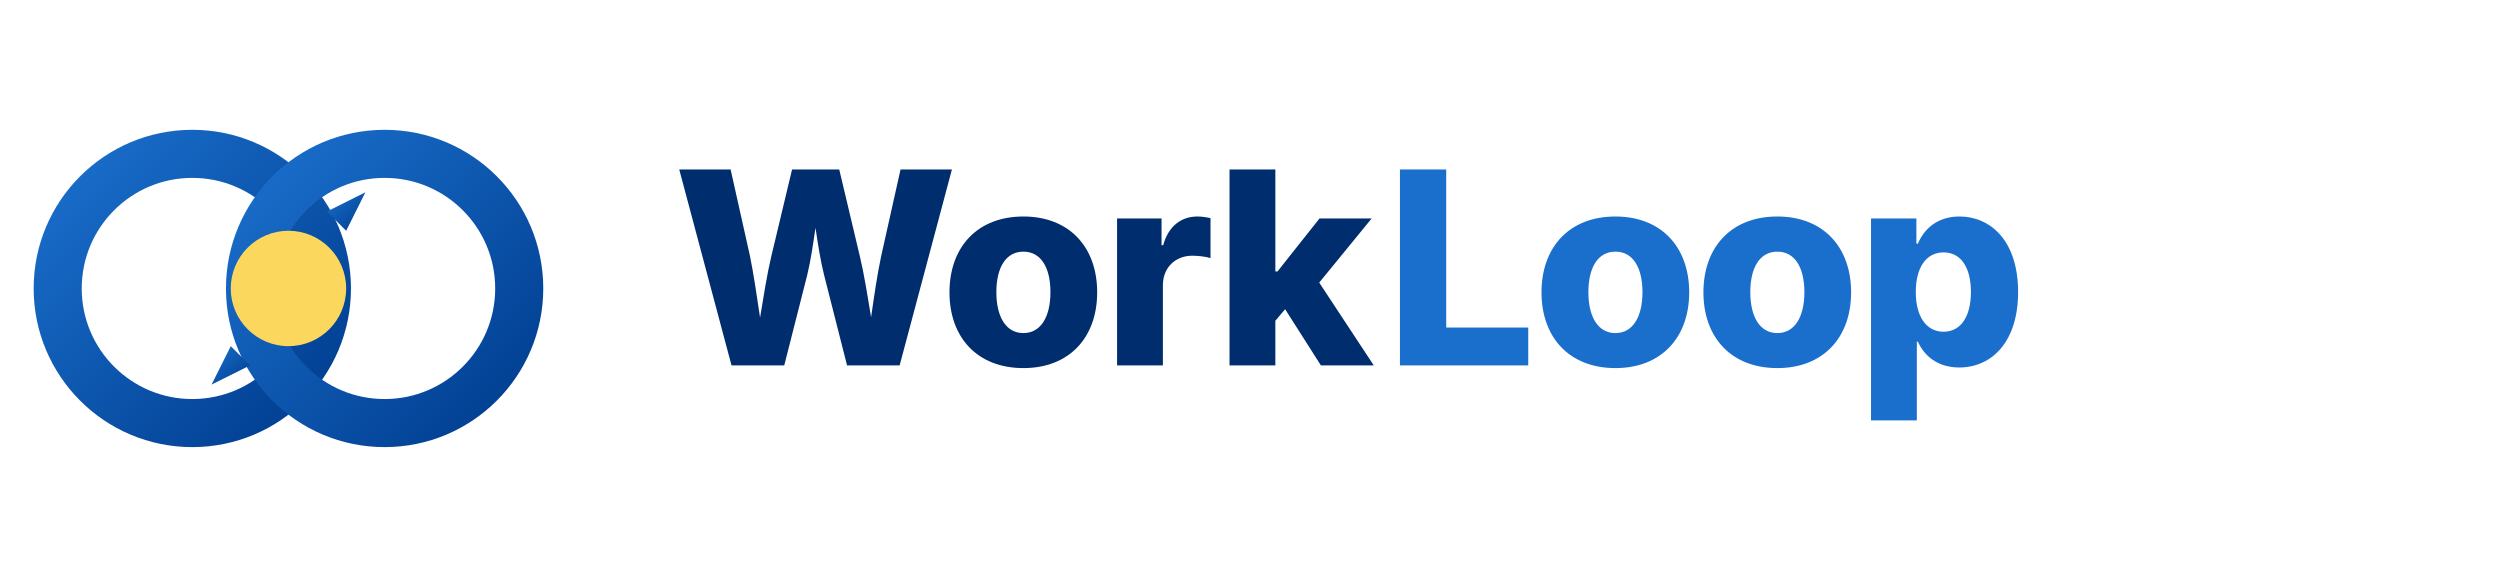
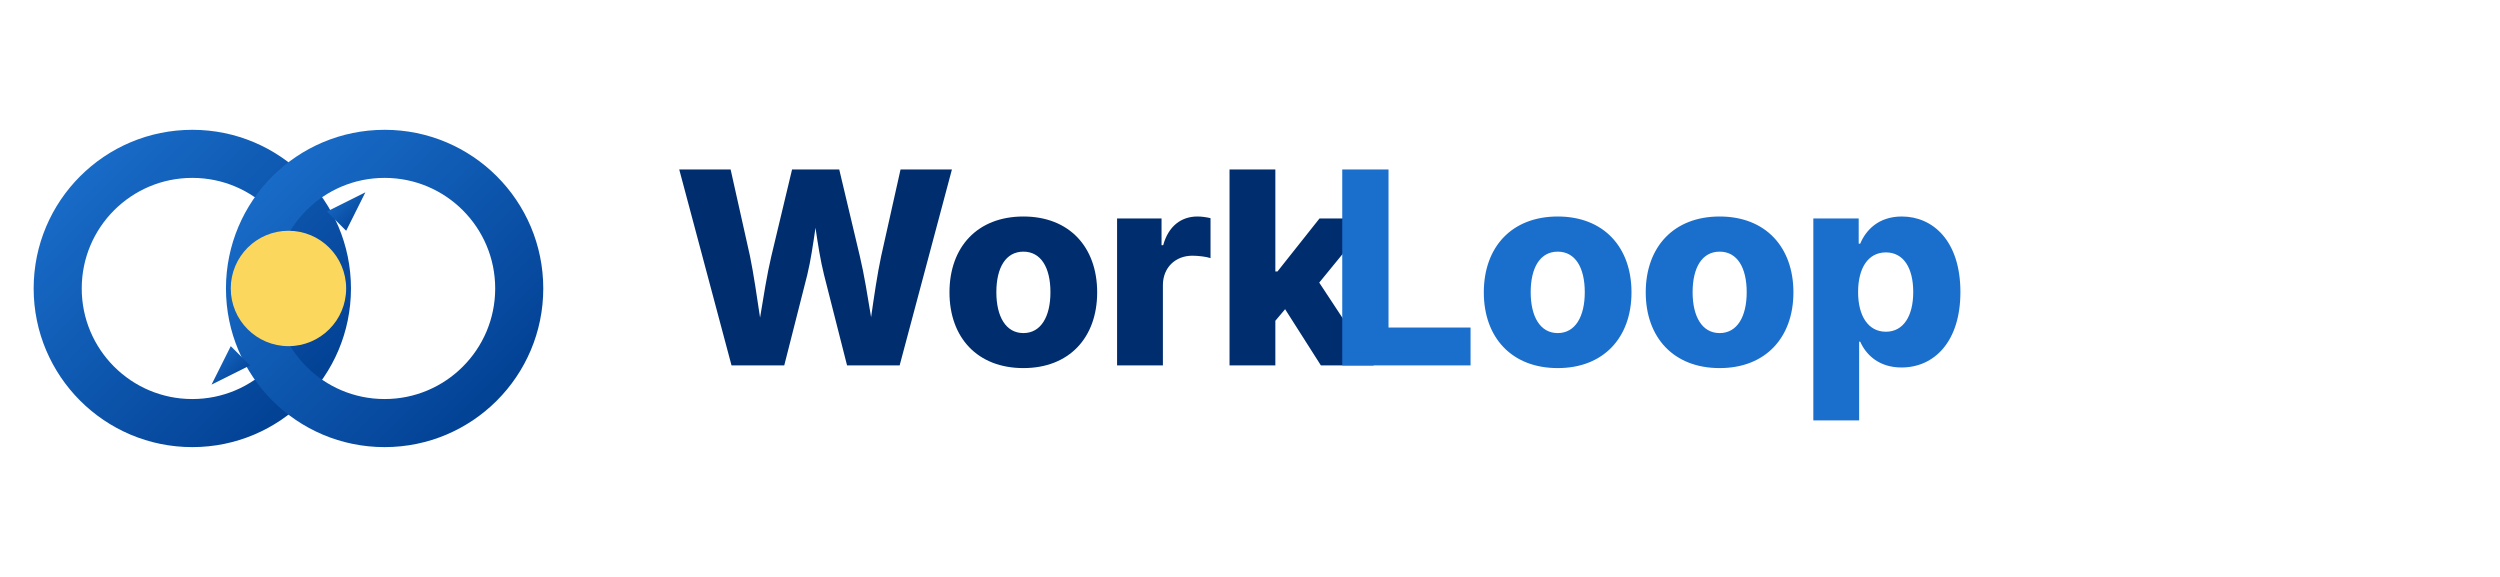
<svg xmlns="http://www.w3.org/2000/svg" viewBox="0 0 260 60">
  <defs>
    <linearGradient id="logo-gradient" x1="0%" y1="0%" x2="100%" y2="100%">
      <stop offset="0%" style="stop-color:#1A6FCC;stop-opacity:1" />
      <stop offset="100%" style="stop-color:#003D8F;stop-opacity:1" />
    </linearGradient>
  </defs>
  <g id="infinity-icon">
    <circle cx="20" cy="30" r="14" fill="none" stroke="url(#logo-gradient)" stroke-width="5" />
    <circle cx="40" cy="30" r="14" fill="none" stroke="url(#logo-gradient)" stroke-width="5" />
    <circle cx="30" cy="30" r="6" fill="#FBD85D" />
    <path d="M 34 22 L 38 20 L 36 24" fill="url(#logo-gradient)" />
    <path d="M 26 38 L 22 40 L 24 36" fill="url(#logo-gradient)" />
  </g>
  <g id="wordmark" transform="translate(70, 0)">
    <text x="0" y="38" font-family="system-ui, -apple-system, sans-serif" font-size="28" font-weight="800" fill="#002D6E" letter-spacing="-0.5">Work</text>
-     <text x="74" y="38" font-family="system-ui, -apple-system, sans-serif" font-size="28" font-weight="800" fill="#1A6FCC" letter-spacing="-0.5">Loop</text>
+     <text x="68" y="38" font-family="system-ui, -apple-system, sans-serif" font-size="28" font-weight="800" fill="#1A6FCC" letter-spacing="-0.5">Loop</text>
  </g>
</svg>
